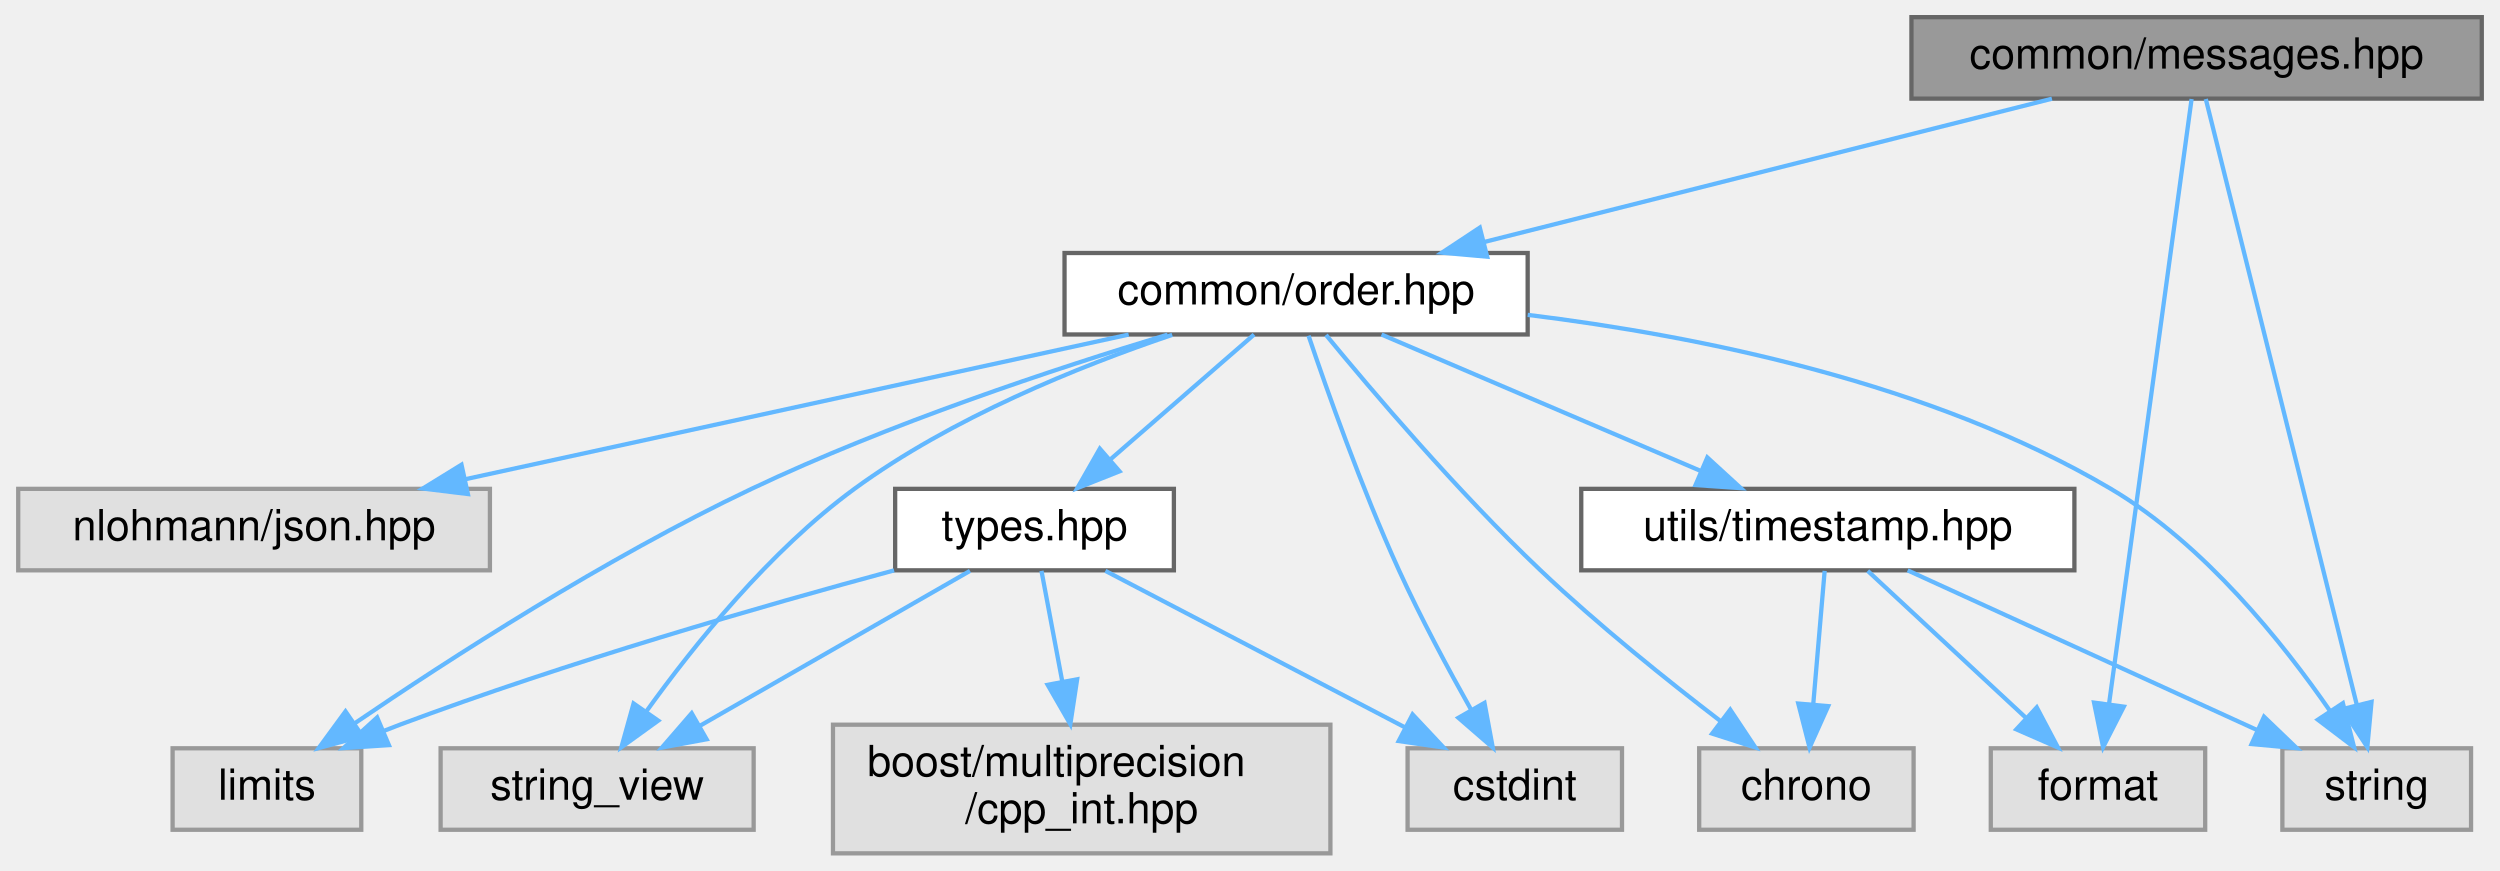
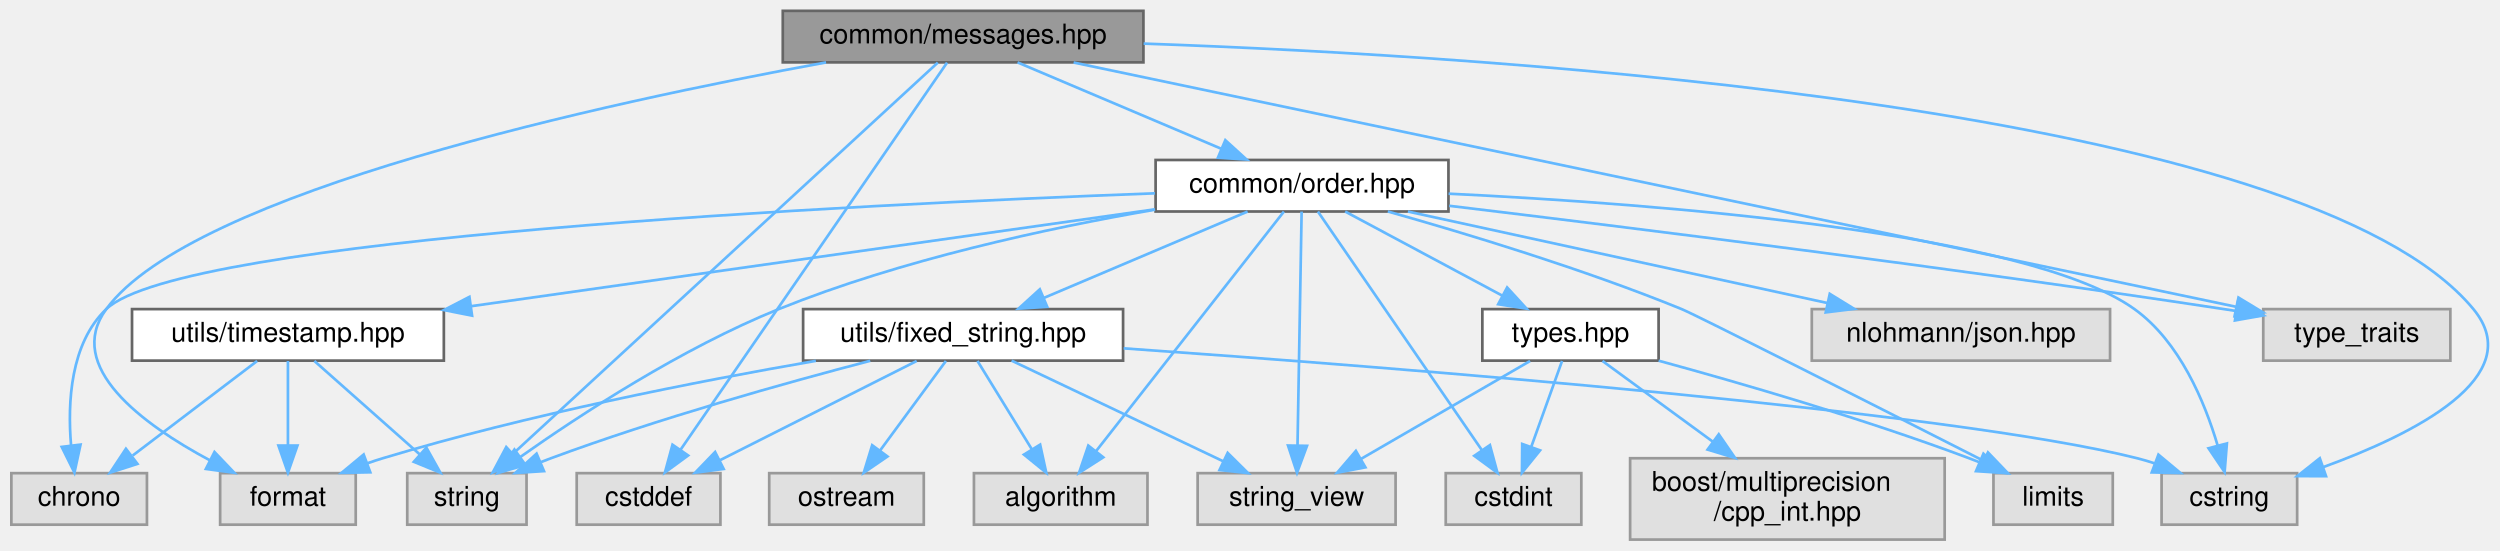
- <svg xmlns="http://www.w3.org/2000/svg" xmlns:xlink="http://www.w3.org/1999/xlink" width="583pt" height="203pt" viewBox="0.00 0.00 582.50 203.00">
+ <svg xmlns="http://www.w3.org/2000/svg" xmlns:xlink="http://www.w3.org/1999/xlink" width="922pt" height="203pt" viewBox="0.00 0.00 921.62 203.00">
  <g id="graph0" class="graph" transform="scale(1 1) rotate(0) translate(4 199)">
    <g id="Node000001" class="node">
      <g id="a_Node000001">
        <a xlink:title=" ">
-           <polygon fill="#999999" stroke="#666666" points="574.5,-195 441.5,-195 441.5,-176 574.5,-176 574.5,-195" />
-           <text text-anchor="middle" x="508" y="-183" font-family="Helvetica,sans-Serif" font-size="10.00">common/messages.hpp</text>
+           <polygon fill="#999999" stroke="#666666" points="417.5,-195 284.5,-195 284.5,-176 417.5,-176 417.5,-195" />
+           <text text-anchor="middle" x="351" y="-183" font-family="Helvetica,sans-Serif" font-size="10.00">common/messages.hpp</text>
        </a>
      </g>
    </g>
    <g id="Node000002" class="node">
      <g id="a_Node000002">
        <a xlink:title=" ">
-           <polygon fill="#e0e0e0" stroke="#999999" points="572,-24.5 528,-24.5 528,-5.5 572,-5.5 572,-24.5" />
-           <text text-anchor="middle" x="550" y="-12.5" font-family="Helvetica,sans-Serif" font-size="10.00">string</text>
+           <polygon fill="#e0e0e0" stroke="#999999" points="190,-24.5 146,-24.5 146,-5.5 190,-5.5 190,-24.5" />
+           <text text-anchor="middle" x="168" y="-12.5" font-family="Helvetica,sans-Serif" font-size="10.00">string</text>
        </a>
      </g>
    </g>
    <g id="edge1_Node000001_Node000002" class="edge">
      <g id="a_edge1_Node000001_Node000002">
        <a xlink:title=" ">
-           <path fill="none" stroke="#63b8ff" d="M510.14,-175.91C516.65,-149.78 536.34,-70.79 545.38,-34.54" />
-           <polygon fill="#63b8ff" stroke="#63b8ff" points="548.79,-35.32 547.81,-24.77 542,-33.63 548.79,-35.32" />
+           <path fill="none" stroke="#63b8ff" d="M341.67,-175.91C312.56,-149.1 223.03,-66.67 185.18,-31.82" />
+           <polygon fill="#63b8ff" stroke="#63b8ff" points="187.25,-28.97 177.53,-24.77 182.51,-34.12 187.25,-28.97" />
        </a>
      </g>
    </g>
    <g id="Node000003" class="node">
      <g id="a_Node000003">
        <a xlink:title=" ">
-           <polygon fill="#e0e0e0" stroke="#999999" points="510,-24.5 460,-24.5 460,-5.5 510,-5.5 510,-24.5" />
-           <text text-anchor="middle" x="485" y="-12.5" font-family="Helvetica,sans-Serif" font-size="10.00">format</text>
+           <polygon fill="#e0e0e0" stroke="#999999" points="261.5,-24.5 208.5,-24.5 208.5,-5.5 261.5,-5.5 261.5,-24.5" />
+           <text text-anchor="middle" x="235" y="-12.5" font-family="Helvetica,sans-Serif" font-size="10.00">cstddef</text>
        </a>
      </g>
    </g>
    <g id="edge2_Node000001_Node000003" class="edge">
      <g id="a_edge2_Node000001_Node000003">
        <a xlink:title=" ">
-           <path fill="none" stroke="#63b8ff" d="M506.83,-175.91C503.28,-149.89 492.57,-71.47 487.6,-35.01" />
-           <polygon fill="#63b8ff" stroke="#63b8ff" points="491.02,-34.21 486.2,-24.77 484.08,-35.15 491.02,-34.21" />
+           <path fill="none" stroke="#63b8ff" d="M345.09,-175.91C326.86,-149.44 271.31,-68.74 246.81,-33.16" />
+           <polygon fill="#63b8ff" stroke="#63b8ff" points="249.59,-31.02 241.04,-24.77 243.83,-34.99 249.59,-31.02" />
        </a>
      </g>
    </g>
    <g id="Node000004" class="node">
      <g id="a_Node000004">
-         <a xlink:href="common_2order_8hpp.html" target="_top" xlink:title=" ">
-           <polygon fill="white" stroke="#666666" points="352,-140 244,-140 244,-121 352,-121 352,-140" />
-           <text text-anchor="middle" x="298" y="-128" font-family="Helvetica,sans-Serif" font-size="10.00">common/order.hpp</text>
+         <a xlink:title=" ">
+           <polygon fill="#e0e0e0" stroke="#999999" points="843,-24.5 793,-24.5 793,-5.5 843,-5.5 843,-24.5" />
+           <text text-anchor="middle" x="818" y="-12.5" font-family="Helvetica,sans-Serif" font-size="10.00">cstring</text>
        </a>
      </g>
    </g>
    <g id="edge3_Node000001_Node000004" class="edge">
      <g id="a_edge3_Node000001_Node000004">
        <a xlink:title=" ">
-           <path fill="none" stroke="#63b8ff" d="M474.26,-175.98C438.32,-166.91 381.28,-152.52 341.87,-142.57" />
-           <polygon fill="#63b8ff" stroke="#63b8ff" points="342.56,-139.14 332,-140.08 340.84,-145.92 342.56,-139.14" />
-         </a>
-       </g>
-     </g>
-     <g id="edge4_Node000004_Node000002" class="edge">
-       <g id="a_edge4_Node000004_Node000002">
-         <a xlink:title=" ">
-           <path fill="none" stroke="#63b8ff" d="M352.01,-125.57C391.91,-120.67 446.31,-109.68 488,-85 509.78,-72.11 528.18,-49.04 539.15,-33.15" />
-           <polygon fill="#63b8ff" stroke="#63b8ff" points="542.11,-35.02 544.72,-24.75 536.27,-31.16 542.11,-35.02" />
+           <path fill="none" stroke="#63b8ff" d="M417.58,-182.92C551.63,-178.19 846.57,-159.36 908,-85 928.54,-60.13 885.93,-38.83 852.59,-26.72" />
+           <polygon fill="#63b8ff" stroke="#63b8ff" points="853.65,-23.38 843.05,-23.41 851.35,-30 853.65,-23.38" />
        </a>
      </g>
    </g>
    <g id="Node000005" class="node">
      <g id="a_Node000005">
        <a xlink:title=" ">
-           <polygon fill="#e0e0e0" stroke="#999999" points="171.5,-24.5 98.5,-24.5 98.5,-5.5 171.5,-5.5 171.5,-24.5" />
-           <text text-anchor="middle" x="135" y="-12.5" font-family="Helvetica,sans-Serif" font-size="10.00">string_view</text>
-         </a>
-       </g>
-     </g>
-     <g id="edge5_Node000004_Node000005" class="edge">
-       <g id="a_edge5_Node000004_Node000005">
-         <a xlink:title=" ">
-           <path fill="none" stroke="#63b8ff" d="M269.11,-120.91C247.4,-113.57 217.64,-101.56 195,-85 175.26,-70.57 157.56,-48.52 146.58,-33.25" />
-           <polygon fill="#63b8ff" stroke="#63b8ff" points="149.25,-30.95 140.66,-24.75 143.5,-34.95 149.25,-30.95" />
+           <polygon fill="#e0e0e0" stroke="#999999" points="127,-24.5 77,-24.5 77,-5.5 127,-5.5 127,-24.5" />
+           <text text-anchor="middle" x="102" y="-12.5" font-family="Helvetica,sans-Serif" font-size="10.00">format</text>
+         </a>
+       </g>
+     </g>
+     <g id="edge4_Node000001_Node000005" class="edge">
+       <g id="a_edge4_Node000001_Node000005">
+         <a xlink:title=" ">
+           <path fill="none" stroke="#63b8ff" d="M300.46,-175.98C219.53,-161.2 66.68,-128.19 35,-85 19.41,-63.75 48.51,-42.47 73.12,-29.28" />
+           <polygon fill="#63b8ff" stroke="#63b8ff" points="74.91,-32.3 82.23,-24.64 71.74,-26.06 74.91,-32.3" />
        </a>
      </g>
    </g>
    <g id="Node000006" class="node">
      <g id="a_Node000006">
        <a xlink:title=" ">
-           <polygon fill="#e0e0e0" stroke="#999999" points="442,-24.5 392,-24.5 392,-5.5 442,-5.5 442,-24.5" />
-           <text text-anchor="middle" x="417" y="-12.5" font-family="Helvetica,sans-Serif" font-size="10.00">chrono</text>
-         </a>
-       </g>
-     </g>
-     <g id="edge6_Node000004_Node000006" class="edge">
-       <g id="a_edge6_Node000004_Node000006">
-         <a xlink:title=" ">
-           <path fill="none" stroke="#63b8ff" d="M304.97,-120.89C315.33,-108.29 335.65,-84.35 355,-66 368.37,-53.32 384.62,-40.29 397.13,-30.72" />
-           <polygon fill="#63b8ff" stroke="#63b8ff" points="399.24,-33.51 405.11,-24.68 395.02,-27.92 399.24,-33.51" />
+           <polygon fill="#e0e0e0" stroke="#999999" points="899.5,-85 830.5,-85 830.5,-66 899.5,-66 899.5,-85" />
+           <text text-anchor="middle" x="865" y="-73" font-family="Helvetica,sans-Serif" font-size="10.00">type_traits</text>
+         </a>
+       </g>
+     </g>
+     <g id="edge5_Node000001_Node000006" class="edge">
+       <g id="a_edge5_Node000001_Node000006">
+         <a xlink:title=" ">
+           <path fill="none" stroke="#63b8ff" d="M391.76,-175.94C486.7,-155.99 721.98,-106.55 820.5,-85.85" />
+           <polygon fill="#63b8ff" stroke="#63b8ff" points="821.36,-89.25 830.43,-83.76 819.92,-82.4 821.36,-89.25" />
        </a>
      </g>
    </g>
    <g id="Node000007" class="node">
      <g id="a_Node000007">
-         <a xlink:title=" ">
-           <polygon fill="#e0e0e0" stroke="#999999" points="374,-24.5 324,-24.5 324,-5.5 374,-5.5 374,-24.5" />
-           <text text-anchor="middle" x="349" y="-12.5" font-family="Helvetica,sans-Serif" font-size="10.00">cstdint</text>
-         </a>
-       </g>
-     </g>
-     <g id="edge7_Node000004_Node000007" class="edge">
-       <g id="a_edge7_Node000004_Node000007">
-         <a xlink:title=" ">
-           <path fill="none" stroke="#63b8ff" d="M300.9,-120.72C305.09,-108.33 313.29,-85.08 322,-66 327.05,-54.94 333.49,-42.95 338.82,-33.48" />
-           <polygon fill="#63b8ff" stroke="#63b8ff" points="341.93,-35.09 343.86,-24.67 335.85,-31.61 341.93,-35.09" />
+         <a xlink:href="common_2order_8hpp.html" target="_top" xlink:title=" ">
+           <polygon fill="white" stroke="#666666" points="530,-140 422,-140 422,-121 530,-121 530,-140" />
+           <text text-anchor="middle" x="476" y="-128" font-family="Helvetica,sans-Serif" font-size="10.00">common/order.hpp</text>
+         </a>
+       </g>
+     </g>
+     <g id="edge6_Node000001_Node000007" class="edge">
+       <g id="a_edge6_Node000001_Node000007">
+         <a xlink:title=" ">
+           <path fill="none" stroke="#63b8ff" d="M371.08,-175.98C391.37,-167.38 422.96,-153.99 446.17,-144.15" />
+           <polygon fill="#63b8ff" stroke="#63b8ff" points="447.71,-147.3 455.55,-140.17 444.98,-140.85 447.71,-147.3" />
+         </a>
+       </g>
+     </g>
+     <g id="edge8_Node000007_Node000002" class="edge">
+       <g id="a_edge8_Node000007_Node000002">
+         <a xlink:title=" ">
+           <path fill="none" stroke="#63b8ff" d="M421.79,-121.68C382.33,-114.88 328.12,-103.21 283,-85 247.32,-70.6 209.79,-46.05 187.66,-30.44" />
+           <polygon fill="#63b8ff" stroke="#63b8ff" points="189.61,-27.53 179.44,-24.55 185.53,-33.22 189.61,-27.53" />
+         </a>
+       </g>
+     </g>
+     <g id="edge12_Node000007_Node000004" class="edge">
+       <g id="a_edge12_Node000007_Node000004">
+         <a xlink:title=" ">
+           <path fill="none" stroke="#63b8ff" d="M530.05,-127.57C607.09,-123.84 743.52,-113.35 783,-85 799.67,-73.03 808.91,-50.78 813.65,-34.78" />
+           <polygon fill="#63b8ff" stroke="#63b8ff" points="817.09,-35.46 816.25,-24.9 810.32,-33.68 817.09,-35.46" />
+         </a>
+       </g>
+     </g>
+     <g id="edge13_Node000007_Node000006" class="edge">
+       <g id="a_edge13_Node000007_Node000006">
+         <a xlink:title=" ">
+           <path fill="none" stroke="#63b8ff" d="M530.27,-123.1C597.47,-115.02 715.36,-100.31 816,-85 817.47,-84.78 818.96,-84.55 820.46,-84.31" />
+           <polygon fill="#63b8ff" stroke="#63b8ff" points="821.19,-87.74 830.5,-82.67 820.06,-80.83 821.19,-87.74" />
        </a>
      </g>
    </g>
    <g id="Node000008" class="node">
      <g id="a_Node000008">
        <a xlink:title=" ">
-           <polygon fill="#e0e0e0" stroke="#999999" points="110,-85 0,-85 0,-66 110,-66 110,-85" />
-           <text text-anchor="middle" x="55" y="-73" font-family="Helvetica,sans-Serif" font-size="10.00">nlohmann/json.hpp</text>
-         </a>
-       </g>
-     </g>
-     <g id="edge8_Node000004_Node000008" class="edge">
-       <g id="a_edge8_Node000004_Node000008">
-         <a xlink:title=" ">
-           <path fill="none" stroke="#63b8ff" d="M258.96,-120.98C216.92,-111.82 149.96,-97.21 104.32,-87.26" />
-           <polygon fill="#63b8ff" stroke="#63b8ff" points="104.86,-83.79 94.35,-85.08 103.37,-90.63 104.86,-83.79" />
+           <polygon fill="#e0e0e0" stroke="#999999" points="419,-24.5 355,-24.5 355,-5.5 419,-5.5 419,-24.5" />
+           <text text-anchor="middle" x="387" y="-12.5" font-family="Helvetica,sans-Serif" font-size="10.00">algorithm</text>
+         </a>
+       </g>
+     </g>
+     <g id="edge7_Node000007_Node000008" class="edge">
+       <g id="a_edge7_Node000007_Node000008">
+         <a xlink:title=" ">
+           <path fill="none" stroke="#63b8ff" d="M469.31,-120.97C454.62,-102.24 419.32,-57.22 400.07,-32.66" />
+           <polygon fill="#63b8ff" stroke="#63b8ff" points="402.69,-30.34 393.77,-24.63 397.18,-34.66 402.69,-30.34" />
        </a>
      </g>
    </g>
    <g id="Node000009" class="node">
      <g id="a_Node000009">
        <a xlink:title=" ">
-           <polygon fill="#e0e0e0" stroke="#999999" points="80,-24.5 36,-24.5 36,-5.5 80,-5.5 80,-24.5" />
-           <text text-anchor="middle" x="58" y="-12.5" font-family="Helvetica,sans-Serif" font-size="10.00">limits</text>
-         </a>
-       </g>
-     </g>
-     <g id="edge9_Node000004_Node000009" class="edge">
-       <g id="a_edge9_Node000004_Node000009">
-         <a xlink:title=" ">
-           <path fill="none" stroke="#63b8ff" d="M268.04,-120.97C241.85,-113.05 203.09,-100.21 171,-85 137.04,-68.91 100.38,-45.23 78.31,-30.22" />
-           <polygon fill="#63b8ff" stroke="#63b8ff" points="80.28,-27.33 70.06,-24.55 76.32,-33.1 80.28,-27.33" />
+           <polygon fill="#e0e0e0" stroke="#999999" points="510.5,-24.5 437.5,-24.5 437.5,-5.5 510.5,-5.5 510.5,-24.5" />
+           <text text-anchor="middle" x="474" y="-12.5" font-family="Helvetica,sans-Serif" font-size="10.00">string_view</text>
+         </a>
+       </g>
+     </g>
+     <g id="edge9_Node000007_Node000009" class="edge">
+       <g id="a_edge9_Node000007_Node000009">
+         <a xlink:title=" ">
+           <path fill="none" stroke="#63b8ff" d="M475.85,-120.97C475.53,-102.73 474.77,-59.57 474.33,-34.64" />
+           <polygon fill="#63b8ff" stroke="#63b8ff" points="477.83,-34.57 474.15,-24.63 470.83,-34.69 477.83,-34.57" />
        </a>
      </g>
    </g>
    <g id="Node000010" class="node">
      <g id="a_Node000010">
-         <a xlink:href="types_8hpp.html" target="_top" xlink:title=" ">
-           <polygon fill="white" stroke="#666666" points="269.5,-85 204.5,-85 204.5,-66 269.5,-66 269.5,-85" />
-           <text text-anchor="middle" x="237" y="-73" font-family="Helvetica,sans-Serif" font-size="10.00">types.hpp</text>
-         </a>
-       </g>
-     </g>
-     <g id="edge10_Node000004_Node000010" class="edge">
-       <g id="a_edge10_Node000004_Node000010">
-         <a xlink:title=" ">
-           <path fill="none" stroke="#63b8ff" d="M288.2,-120.98C279.18,-113.15 265.59,-101.34 254.68,-91.86" />
-           <polygon fill="#63b8ff" stroke="#63b8ff" points="256.82,-89.09 246.98,-85.17 252.23,-94.37 256.82,-89.09" />
+         <a xlink:title=" ">
+           <polygon fill="#e0e0e0" stroke="#999999" points="50,-24.5 0,-24.5 0,-5.5 50,-5.5 50,-24.5" />
+           <text text-anchor="middle" x="25" y="-12.5" font-family="Helvetica,sans-Serif" font-size="10.00">chrono</text>
+         </a>
+       </g>
+     </g>
+     <g id="edge10_Node000007_Node000010" class="edge">
+       <g id="a_edge10_Node000007_Node000010">
+         <a xlink:title=" ">
+           <path fill="none" stroke="#63b8ff" d="M421.74,-127.71C310.02,-123.5 62.44,-111.28 35,-85 21.77,-72.34 20.69,-50.54 22.01,-34.83" />
+           <polygon fill="#63b8ff" stroke="#63b8ff" points="25.51,-35.04 23.26,-24.69 18.57,-34.18 25.51,-35.04" />
+         </a>
+       </g>
+     </g>
+     <g id="Node000011" class="node">
+       <g id="a_Node000011">
+         <a xlink:title=" ">
+           <polygon fill="#e0e0e0" stroke="#999999" points="579,-24.5 529,-24.5 529,-5.5 579,-5.5 579,-24.5" />
+           <text text-anchor="middle" x="554" y="-12.5" font-family="Helvetica,sans-Serif" font-size="10.00">cstdint</text>
+         </a>
+       </g>
+     </g>
+     <g id="edge11_Node000007_Node000011" class="edge">
+       <g id="a_edge11_Node000007_Node000011">
+         <a xlink:title=" ">
+           <path fill="none" stroke="#63b8ff" d="M481.86,-120.97C494.68,-102.32 525.4,-57.61 542.32,-32.99" />
+           <polygon fill="#63b8ff" stroke="#63b8ff" points="545.29,-34.85 548.07,-24.63 539.52,-30.89 545.29,-34.85" />
        </a>
      </g>
    </g>
    <g id="Node000012" class="node">
      <g id="a_Node000012">
+         <a xlink:title=" ">
+           <polygon fill="#e0e0e0" stroke="#999999" points="774,-85 664,-85 664,-66 774,-66 774,-85" />
+           <text text-anchor="middle" x="719" y="-73" font-family="Helvetica,sans-Serif" font-size="10.00">nlohmann/json.hpp</text>
+         </a>
+       </g>
+     </g>
+     <g id="edge14_Node000007_Node000012" class="edge">
+       <g id="a_edge14_Node000007_Node000012">
+         <a xlink:title=" ">
+           <path fill="none" stroke="#63b8ff" d="M515.04,-120.98C557.08,-111.82 624.04,-97.21 669.68,-87.26" />
+           <polygon fill="#63b8ff" stroke="#63b8ff" points="670.63,-90.63 679.65,-85.08 669.14,-83.79 670.63,-90.63" />
+         </a>
+       </g>
+     </g>
+     <g id="Node000013" class="node">
+       <g id="a_Node000013">
+         <a xlink:title=" ">
+           <polygon fill="#e0e0e0" stroke="#999999" points="775,-24.5 731,-24.5 731,-5.5 775,-5.5 775,-24.5" />
+           <text text-anchor="middle" x="753" y="-12.5" font-family="Helvetica,sans-Serif" font-size="10.00">limits</text>
+         </a>
+       </g>
+     </g>
+     <g id="edge15_Node000007_Node000013" class="edge">
+       <g id="a_edge15_Node000007_Node000013">
+         <a xlink:title=" ">
+           <path fill="none" stroke="#63b8ff" d="M507.64,-121C536.36,-112.92 579.63,-99.83 616,-85 621.64,-82.7 689.22,-48.43 727.3,-29.07" />
+           <polygon fill="#63b8ff" stroke="#63b8ff" points="728.97,-32.15 736.3,-24.5 725.8,-25.91 728.97,-32.15" />
+         </a>
+       </g>
+     </g>
+     <g id="Node000014" class="node">
+       <g id="a_Node000014">
+         <a xlink:href="types_8hpp.html" target="_top" xlink:title=" ">
+           <polygon fill="white" stroke="#666666" points="607.5,-85 542.5,-85 542.5,-66 607.5,-66 607.5,-85" />
+           <text text-anchor="middle" x="575" y="-73" font-family="Helvetica,sans-Serif" font-size="10.00">types.hpp</text>
+         </a>
+       </g>
+     </g>
+     <g id="edge16_Node000007_Node000014" class="edge">
+       <g id="a_edge16_Node000007_Node000014">
+         <a xlink:title=" ">
+           <path fill="none" stroke="#63b8ff" d="M491.91,-120.98C507.55,-112.61 531.66,-99.7 549.88,-89.95" />
+           <polygon fill="#63b8ff" stroke="#63b8ff" points="551.64,-92.98 558.8,-85.17 548.34,-86.8 551.64,-92.98" />
+         </a>
+       </g>
+     </g>
+     <g id="Node000016" class="node">
+       <g id="a_Node000016">
+         <a xlink:href="fixed__string_8hpp.html" target="_top" xlink:title=" ">
+           <polygon fill="white" stroke="#666666" points="410,-85 292,-85 292,-66 410,-66 410,-85" />
+           <text text-anchor="middle" x="351" y="-73" font-family="Helvetica,sans-Serif" font-size="10.00">utils/fixed_string.hpp</text>
+         </a>
+       </g>
+     </g>
+     <g id="edge21_Node000007_Node000016" class="edge">
+       <g id="a_edge21_Node000007_Node000016">
+         <a xlink:title=" ">
+           <path fill="none" stroke="#63b8ff" d="M455.92,-120.98C435.63,-112.38 404.04,-98.99 380.83,-89.15" />
+           <polygon fill="#63b8ff" stroke="#63b8ff" points="382.02,-85.85 371.45,-85.17 379.29,-92.3 382.02,-85.85" />
+         </a>
+       </g>
+     </g>
+     <g id="Node000018" class="node">
+       <g id="a_Node000018">
        <a xlink:href="timestamp_8hpp.html" target="_top" xlink:title=" ">
-           <polygon fill="white" stroke="#666666" points="479.5,-85 364.5,-85 364.5,-66 479.5,-66 479.5,-85" />
-           <text text-anchor="middle" x="422" y="-73" font-family="Helvetica,sans-Serif" font-size="10.00">utils/timestamp.hpp</text>
-         </a>
-       </g>
-     </g>
-     <g id="edge15_Node000004_Node000012" class="edge">
-       <g id="a_edge15_Node000004_Node000012">
-         <a xlink:title=" ">
-           <path fill="none" stroke="#63b8ff" d="M317.92,-120.98C338.05,-112.38 369.38,-98.99 392.41,-89.15" />
-           <polygon fill="#63b8ff" stroke="#63b8ff" points="393.9,-92.32 401.71,-85.17 391.14,-85.88 393.9,-92.32" />
-         </a>
-       </g>
-     </g>
-     <g id="edge13_Node000010_Node000005" class="edge">
-       <g id="a_edge13_Node000010_Node000005">
-         <a xlink:title=" ">
-           <path fill="none" stroke="#63b8ff" d="M221.95,-65.87C205.38,-56.36 178.5,-40.95 159.01,-29.77" />
-           <polygon fill="#63b8ff" stroke="#63b8ff" points="160.53,-26.61 150.11,-24.67 157.05,-32.68 160.53,-26.61" />
-         </a>
-       </g>
-     </g>
-     <g id="edge12_Node000010_Node000007" class="edge">
-       <g id="a_edge12_Node000010_Node000007">
-         <a xlink:title=" ">
-           <path fill="none" stroke="#63b8ff" d="M253.53,-65.87C271.97,-56.23 302.04,-40.53 323.51,-29.31" />
-           <polygon fill="#63b8ff" stroke="#63b8ff" points="325.16,-32.4 332.41,-24.67 321.92,-26.19 325.16,-32.4" />
-         </a>
-       </g>
-     </g>
-     <g id="edge11_Node000010_Node000009" class="edge">
-       <g id="a_edge11_Node000010_Node000009">
-         <a xlink:title=" ">
-           <path fill="none" stroke="#63b8ff" d="M204.25,-65.99C173.99,-57.82 127.95,-44.58 89,-30 87.79,-29.55 86.55,-29.07 85.31,-28.57" />
-           <polygon fill="#63b8ff" stroke="#63b8ff" points="86.44,-25.24 75.86,-24.55 83.7,-31.69 86.44,-25.24" />
-         </a>
-       </g>
-     </g>
-     <g id="Node000011" class="node">
-       <g id="a_Node000011">
-         <a xlink:title=" ">
-           <polygon fill="#e0e0e0" stroke="#999999" points="306,-30 190,-30 190,0 306,0 306,-30" />
-           <text text-anchor="start" x="198" y="-18" font-family="Helvetica,sans-Serif" font-size="10.00">boost/multiprecision</text>
-           <text text-anchor="middle" x="248" y="-7" font-family="Helvetica,sans-Serif" font-size="10.00">/cpp_int.hpp</text>
-         </a>
-       </g>
-     </g>
-     <g id="edge14_Node000010_Node000011" class="edge">
-       <g id="a_edge14_Node000010_Node000011">
-         <a xlink:title=" ">
-           <path fill="none" stroke="#63b8ff" d="M238.62,-65.87C239.91,-59.03 241.77,-49.14 243.49,-39.97" />
-           <polygon fill="#63b8ff" stroke="#63b8ff" points="246.94,-40.59 245.35,-30.11 240.06,-39.3 246.94,-40.59" />
-         </a>
-       </g>
-     </g>
-     <g id="edge16_Node000012_Node000002" class="edge">
-       <g id="a_edge16_Node000012_Node000002">
-         <a xlink:title=" ">
-           <path fill="none" stroke="#63b8ff" d="M440.61,-65.99C462.04,-56.2 497.44,-40.02 522.15,-28.73" />
-           <polygon fill="#63b8ff" stroke="#63b8ff" points="523.72,-31.86 531.37,-24.52 520.82,-25.49 523.72,-31.86" />
-         </a>
-       </g>
-     </g>
-     <g id="edge18_Node000012_Node000003" class="edge">
-       <g id="a_edge18_Node000012_Node000003">
-         <a xlink:title=" ">
-           <path fill="none" stroke="#63b8ff" d="M431.3,-65.87C440.97,-56.88 456.34,-42.61 468.16,-31.64" />
-           <polygon fill="#63b8ff" stroke="#63b8ff" points="470.72,-34.04 475.67,-24.67 465.96,-28.91 470.72,-34.04" />
-         </a>
-       </g>
-     </g>
-     <g id="edge17_Node000012_Node000006" class="edge">
-       <g id="a_edge17_Node000012_Node000006">
-         <a xlink:title=" ">
-           <path fill="none" stroke="#63b8ff" d="M421.26,-65.87C420.57,-57.75 419.5,-45.31 418.61,-34.89" />
-           <polygon fill="#63b8ff" stroke="#63b8ff" points="422.08,-34.33 417.74,-24.67 415.11,-34.93 422.08,-34.33" />
+           <polygon fill="white" stroke="#666666" points="159.5,-85 44.5,-85 44.5,-66 159.5,-66 159.5,-85" />
+           <text text-anchor="middle" x="102" y="-73" font-family="Helvetica,sans-Serif" font-size="10.00">utils/timestamp.hpp</text>
+         </a>
+       </g>
+     </g>
+     <g id="edge29_Node000007_Node000018" class="edge">
+       <g id="a_edge29_Node000007_Node000018">
+         <a xlink:title=" ">
+           <path fill="none" stroke="#63b8ff" d="M421.62,-121.79C354.86,-112.33 241.65,-96.29 169.43,-86.06" />
+           <polygon fill="#63b8ff" stroke="#63b8ff" points="169.91,-82.59 159.52,-84.65 168.93,-89.52 169.91,-82.59" />
+         </a>
+       </g>
+     </g>
+     <g id="edge19_Node000014_Node000009" class="edge">
+       <g id="a_edge19_Node000014_Node000009">
+         <a xlink:title=" ">
+           <path fill="none" stroke="#63b8ff" d="M560.1,-65.87C543.69,-56.36 517.07,-40.95 497.77,-29.77" />
+           <polygon fill="#63b8ff" stroke="#63b8ff" points="499.37,-26.65 488.96,-24.67 495.86,-32.71 499.37,-26.65" />
+         </a>
+       </g>
+     </g>
+     <g id="edge18_Node000014_Node000011" class="edge">
+       <g id="a_edge18_Node000014_Node000011">
+         <a xlink:title=" ">
+           <path fill="none" stroke="#63b8ff" d="M571.9,-65.87C568.92,-57.57 564.33,-44.78 560.54,-34.22" />
+           <polygon fill="#63b8ff" stroke="#63b8ff" points="563.78,-32.9 557.11,-24.67 557.2,-35.26 563.78,-32.9" />
+         </a>
+       </g>
+     </g>
+     <g id="edge17_Node000014_Node000013" class="edge">
+       <g id="a_edge17_Node000014_Node000013">
+         <a xlink:title=" ">
+           <path fill="none" stroke="#63b8ff" d="M607.52,-65.97C637.58,-57.77 683.31,-44.52 722,-30 723.21,-29.54 724.45,-29.06 725.69,-28.57" />
+           <polygon fill="#63b8ff" stroke="#63b8ff" points="727.3,-31.68 735.13,-24.55 724.56,-25.24 727.3,-31.68" />
+         </a>
+       </g>
+     </g>
+     <g id="Node000015" class="node">
+       <g id="a_Node000015">
+         <a xlink:title=" ">
+           <polygon fill="#e0e0e0" stroke="#999999" points="713,-30 597,-30 597,0 713,0 713,-30" />
+           <text text-anchor="start" x="605" y="-18" font-family="Helvetica,sans-Serif" font-size="10.00">boost/multiprecision</text>
+           <text text-anchor="middle" x="655" y="-7" font-family="Helvetica,sans-Serif" font-size="10.00">/cpp_int.hpp</text>
+         </a>
+       </g>
+     </g>
+     <g id="edge20_Node000014_Node000015" class="edge">
+       <g id="a_edge20_Node000014_Node000015">
+         <a xlink:title=" ">
+           <path fill="none" stroke="#63b8ff" d="M586.8,-65.87C597.46,-58.08 613.54,-46.32 627.41,-36.17" />
+           <polygon fill="#63b8ff" stroke="#63b8ff" points="629.69,-38.84 635.7,-30.11 625.56,-33.19 629.69,-38.84" />
+         </a>
+       </g>
+     </g>
+     <g id="edge27_Node000016_Node000002" class="edge">
+       <g id="a_edge27_Node000016_Node000002">
+         <a xlink:title=" ">
+           <path fill="none" stroke="#63b8ff" d="M316.75,-65.94C285.65,-57.82 238.71,-44.7 199,-30 197.79,-29.55 196.55,-29.07 195.31,-28.58" />
+           <polygon fill="#63b8ff" stroke="#63b8ff" points="196.43,-25.25 185.85,-24.57 193.7,-31.7 196.43,-25.25" />
+         </a>
+       </g>
+     </g>
+     <g id="edge23_Node000016_Node000003" class="edge">
+       <g id="a_edge23_Node000016_Node000003">
+         <a xlink:title=" ">
+           <path fill="none" stroke="#63b8ff" d="M333.88,-65.87C314.78,-56.23 283.63,-40.53 261.4,-29.31" />
+           <polygon fill="#63b8ff" stroke="#63b8ff" points="262.69,-26.05 252.19,-24.67 259.54,-32.3 262.69,-26.05" />
+         </a>
+       </g>
+     </g>
+     <g id="edge24_Node000016_Node000004" class="edge">
+       <g id="a_edge24_Node000016_Node000004">
+         <a xlink:title=" ">
+           <path fill="none" stroke="#63b8ff" d="M410.22,-70.53C511.74,-63.38 714.75,-47.43 784,-30 786.16,-29.46 788.37,-28.8 790.57,-28.07" />
+           <polygon fill="#63b8ff" stroke="#63b8ff" points="791.84,-31.33 799.98,-24.55 789.38,-24.78 791.84,-31.33" />
+         </a>
+       </g>
+     </g>
+     <g id="edge25_Node000016_Node000005" class="edge">
+       <g id="a_edge25_Node000016_Node000005">
+         <a xlink:title=" ">
+           <path fill="none" stroke="#63b8ff" d="M296.7,-65.92C253.04,-58.38 190.41,-46.1 137,-30 135.12,-29.43 133.2,-28.81 131.28,-28.14" />
+           <polygon fill="#63b8ff" stroke="#63b8ff" points="132.37,-24.82 121.77,-24.61 129.93,-31.38 132.37,-24.82" />
+         </a>
+       </g>
+     </g>
+     <g id="edge22_Node000016_Node000008" class="edge">
+       <g id="a_edge22_Node000016_Node000008">
+         <a xlink:title=" ">
+           <path fill="none" stroke="#63b8ff" d="M356.31,-65.87C361.58,-57.31 369.79,-43.97 376.39,-33.24" />
+           <polygon fill="#63b8ff" stroke="#63b8ff" points="379.41,-35.02 381.67,-24.67 373.44,-31.35 379.41,-35.02" />
+         </a>
+       </g>
+     </g>
+     <g id="edge28_Node000016_Node000009" class="edge">
+       <g id="a_edge28_Node000016_Node000009">
+         <a xlink:title=" ">
+           <path fill="none" stroke="#63b8ff" d="M368.89,-65.99C389.38,-56.25 423.19,-40.16 446.92,-28.88" />
+           <polygon fill="#63b8ff" stroke="#63b8ff" points="448.57,-31.97 456.09,-24.52 445.56,-25.65 448.57,-31.97" />
+         </a>
+       </g>
+     </g>
+     <g id="Node000017" class="node">
+       <g id="a_Node000017">
+         <a xlink:title=" ">
+           <polygon fill="#e0e0e0" stroke="#999999" points="336.5,-24.5 279.5,-24.5 279.5,-5.5 336.5,-5.5 336.5,-24.5" />
+           <text text-anchor="middle" x="308" y="-12.5" font-family="Helvetica,sans-Serif" font-size="10.00">ostream</text>
+         </a>
+       </g>
+     </g>
+     <g id="edge26_Node000016_Node000017" class="edge">
+       <g id="a_edge26_Node000016_Node000017">
+         <a xlink:title=" ">
+           <path fill="none" stroke="#63b8ff" d="M344.66,-65.87C338.3,-57.23 328.36,-43.7 320.43,-32.92" />
+           <polygon fill="#63b8ff" stroke="#63b8ff" points="323.11,-30.65 314.37,-24.67 317.47,-34.8 323.11,-30.65" />
+         </a>
+       </g>
+     </g>
+     <g id="edge30_Node000018_Node000002" class="edge">
+       <g id="a_edge30_Node000018_Node000002">
+         <a xlink:title=" ">
+           <path fill="none" stroke="#63b8ff" d="M111.74,-65.87C121.97,-56.8 138.29,-42.34 150.72,-31.32" />
+           <polygon fill="#63b8ff" stroke="#63b8ff" points="153.06,-33.92 158.22,-24.67 148.42,-28.68 153.06,-33.92" />
+         </a>
+       </g>
+     </g>
+     <g id="edge32_Node000018_Node000005" class="edge">
+       <g id="a_edge32_Node000018_Node000005">
+         <a xlink:title=" ">
+           <path fill="none" stroke="#63b8ff" d="M102,-65.87C102,-57.75 102,-45.31 102,-34.89" />
+           <polygon fill="#63b8ff" stroke="#63b8ff" points="105.5,-34.67 102,-24.67 98.5,-34.67 105.5,-34.67" />
+         </a>
+       </g>
+     </g>
+     <g id="edge31_Node000018_Node000010" class="edge">
+       <g id="a_edge31_Node000018_Node000010">
+         <a xlink:title=" ">
+           <path fill="none" stroke="#63b8ff" d="M90.64,-65.87C78.58,-56.71 59.3,-42.06 44.75,-31.01" />
+           <polygon fill="#63b8ff" stroke="#63b8ff" points="46.49,-27.93 36.41,-24.67 42.25,-33.5 46.49,-27.93" />
        </a>
      </g>
    </g>
  </g>
</svg>
